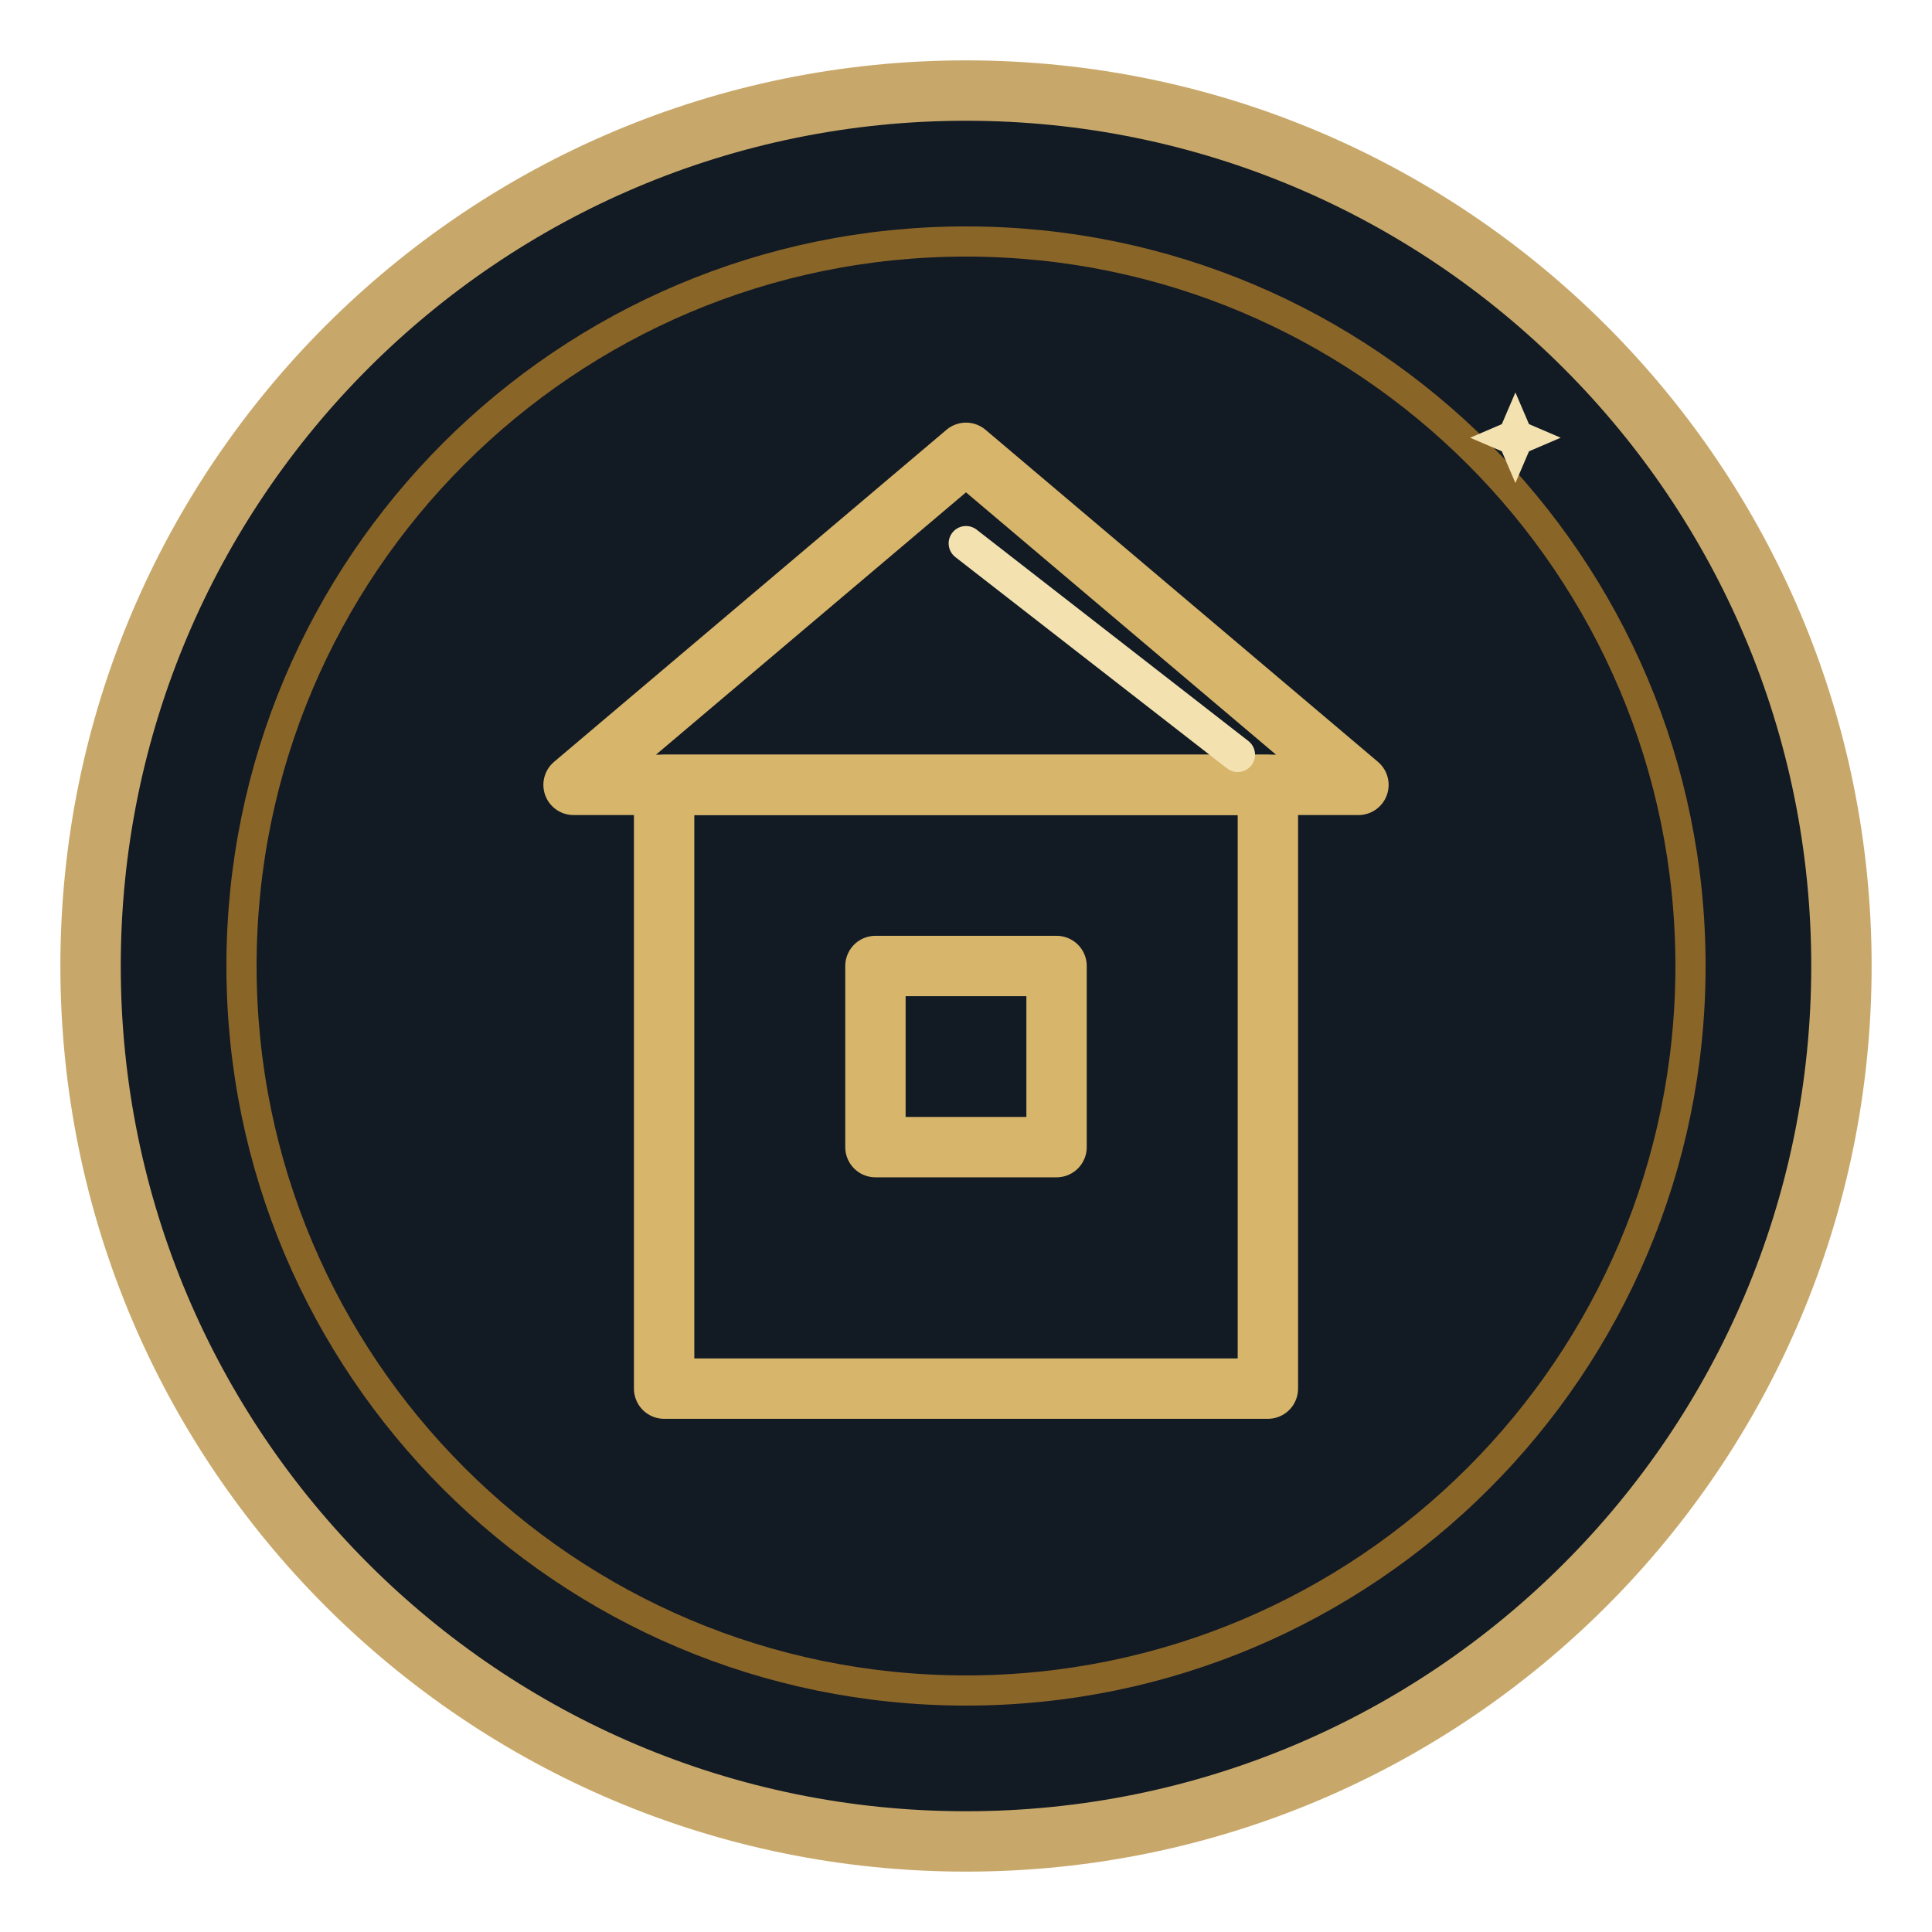
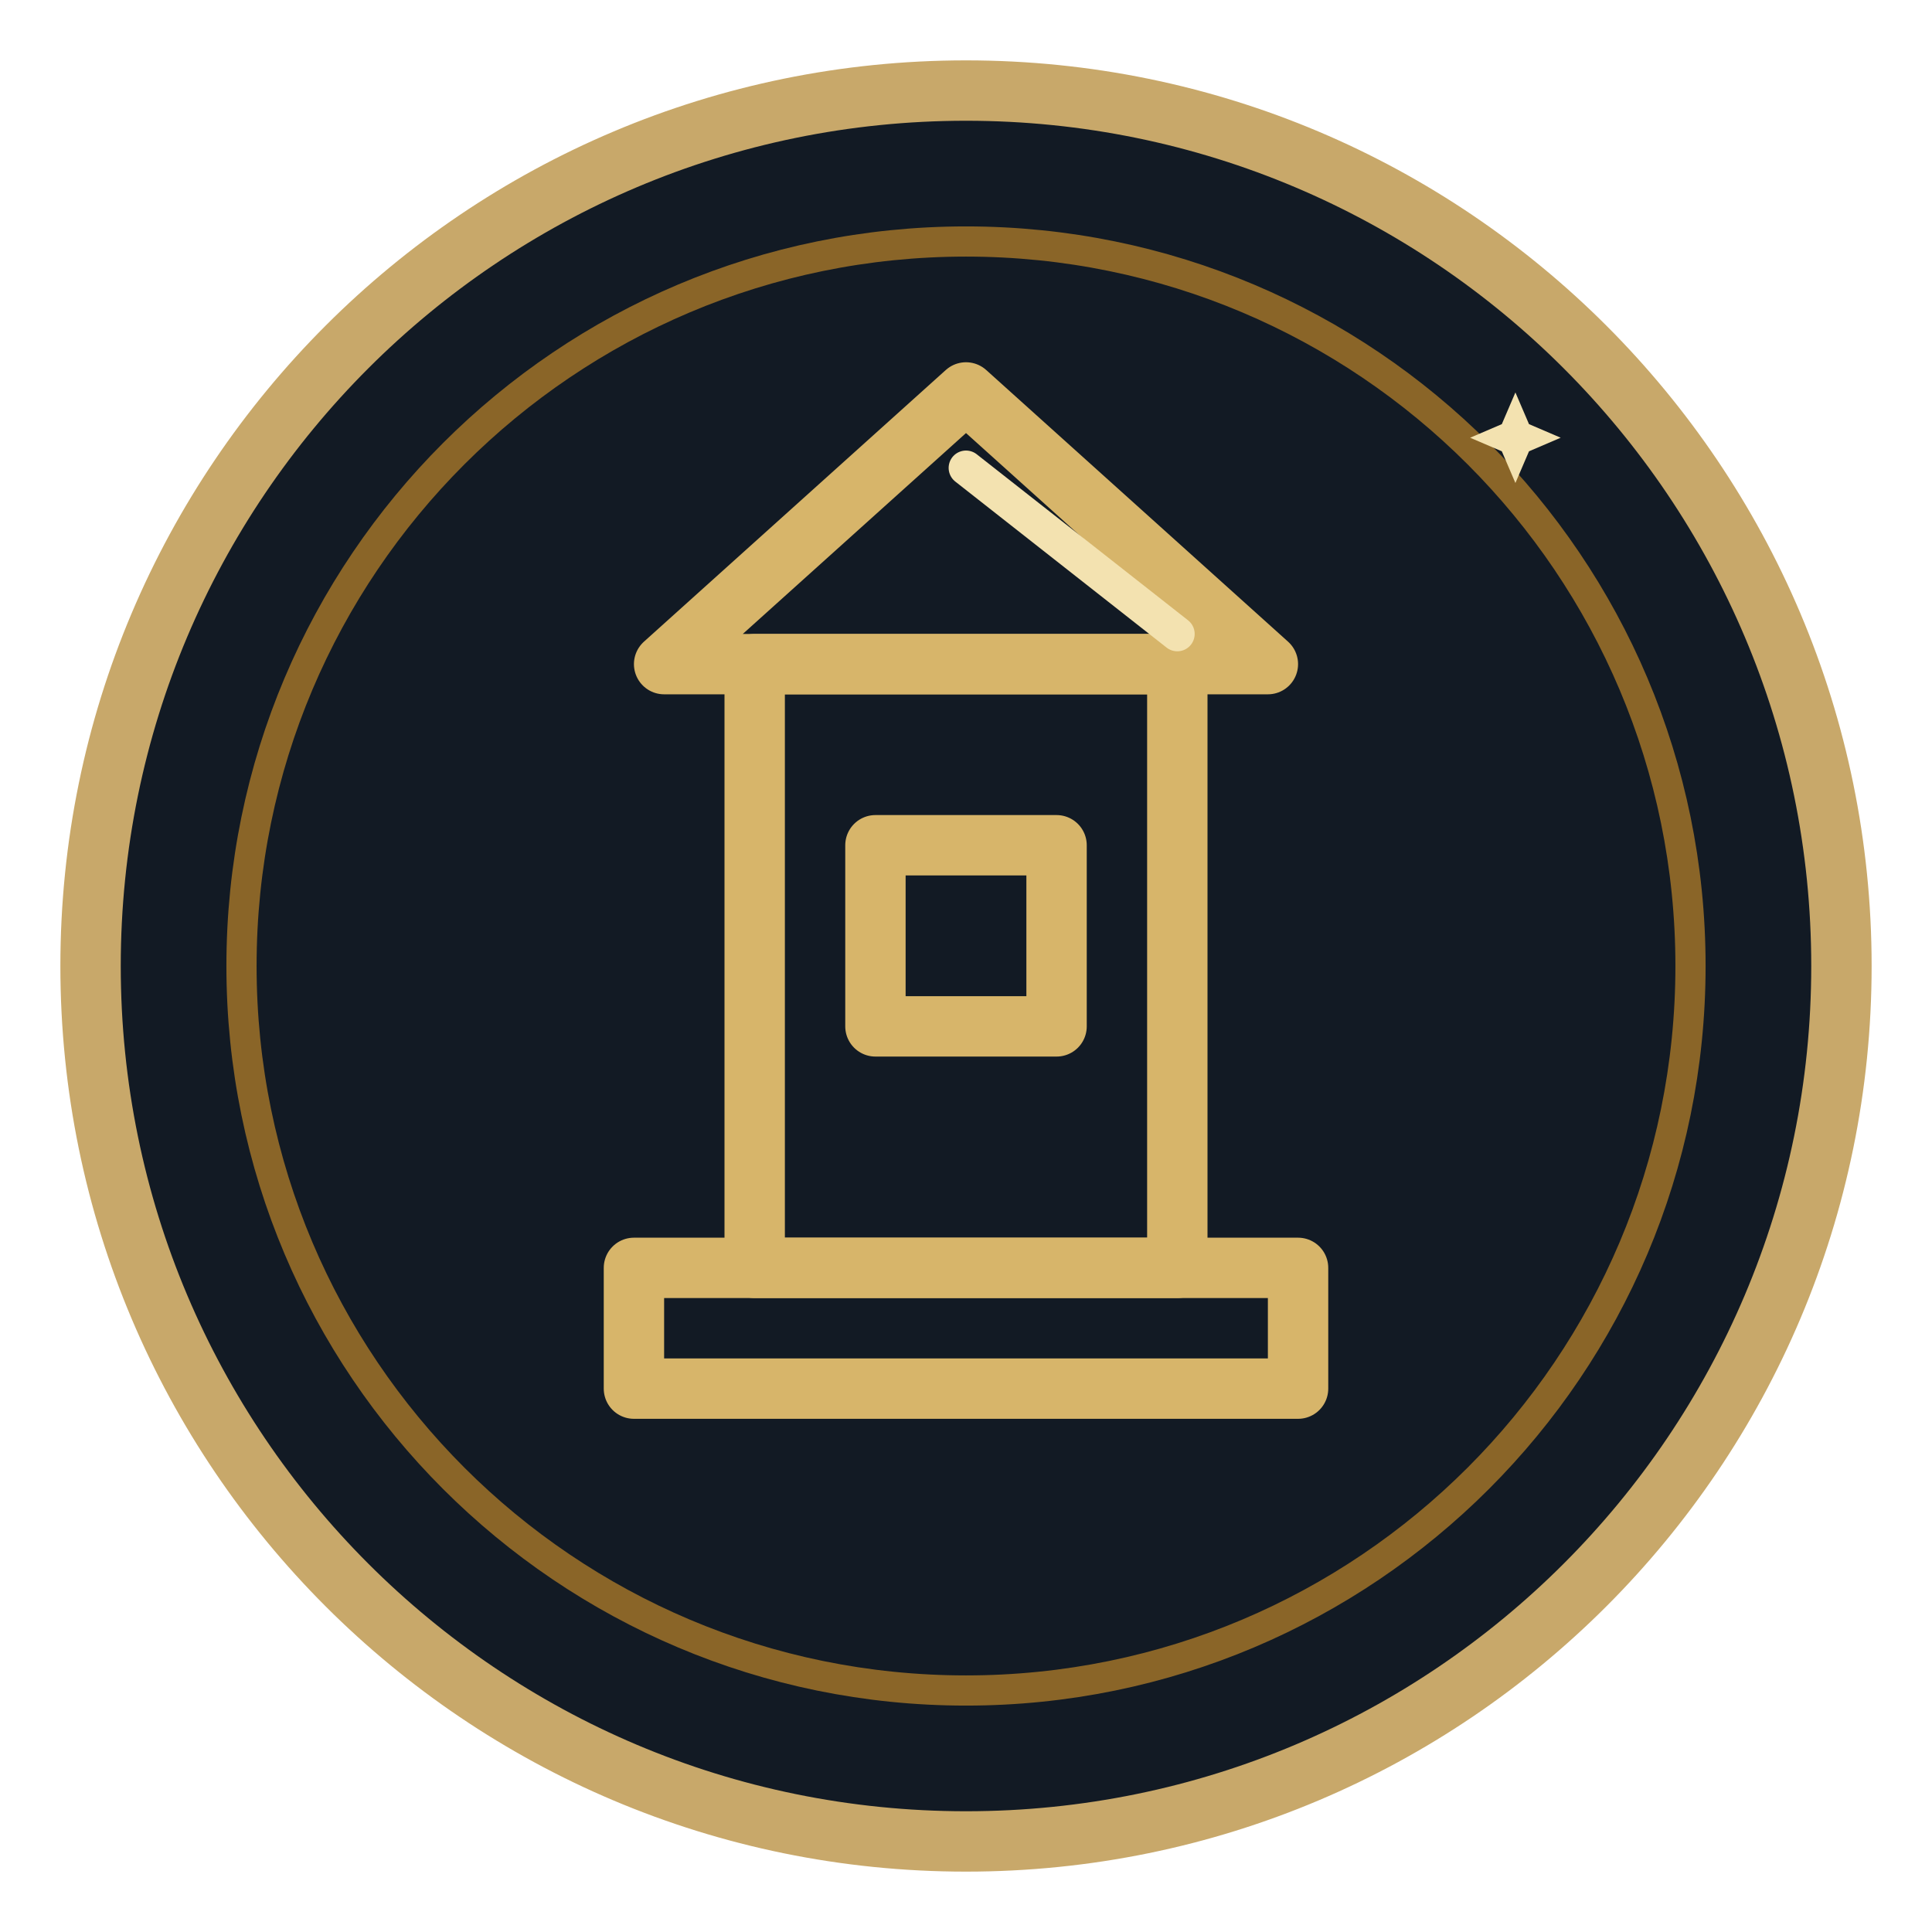
<svg xmlns="http://www.w3.org/2000/svg" viewBox="0 0 64 64">
  <circle cx="32" cy="32" r="29" fill="#121a24" stroke="#c8a86a" stroke-width="2" />
  <circle cx="32" cy="32" r="24" fill="none" stroke="#8a6528" stroke-width="1" />
  <path fill="#f3e2b0" d="M50.2 13L50.65 14.05L51.7 14.5L50.65 14.95L50.2 16L49.75 14.95L48.7 14.5L49.75 14.05Z" />
  <g fill="none" stroke="#d7b56a" stroke-width="2" stroke-linecap="round" stroke-linejoin="round">
-     <path d="M22 26H42V46H22Z" />
-     <path d="M32 15L45 26H19Z" />
-     <path d="M29 32H35V38H29Z" />
+     <path d="M25 22H39V42H25Z" />
+     <path d="M21 42H43V46H21Z" />
+     <path d="M32 13L42 22H22Z" />
+     <path d="M29 28H35V34H29Z" />
  </g>
-   <path d="M32 18L41 25" fill="none" stroke="#f3e2b0" stroke-width="1.15" stroke-linecap="round" />
+   <path d="M32 15.5L39 21" fill="none" stroke="#f3e2b0" stroke-width="1.15" stroke-linecap="round" />
</svg>
